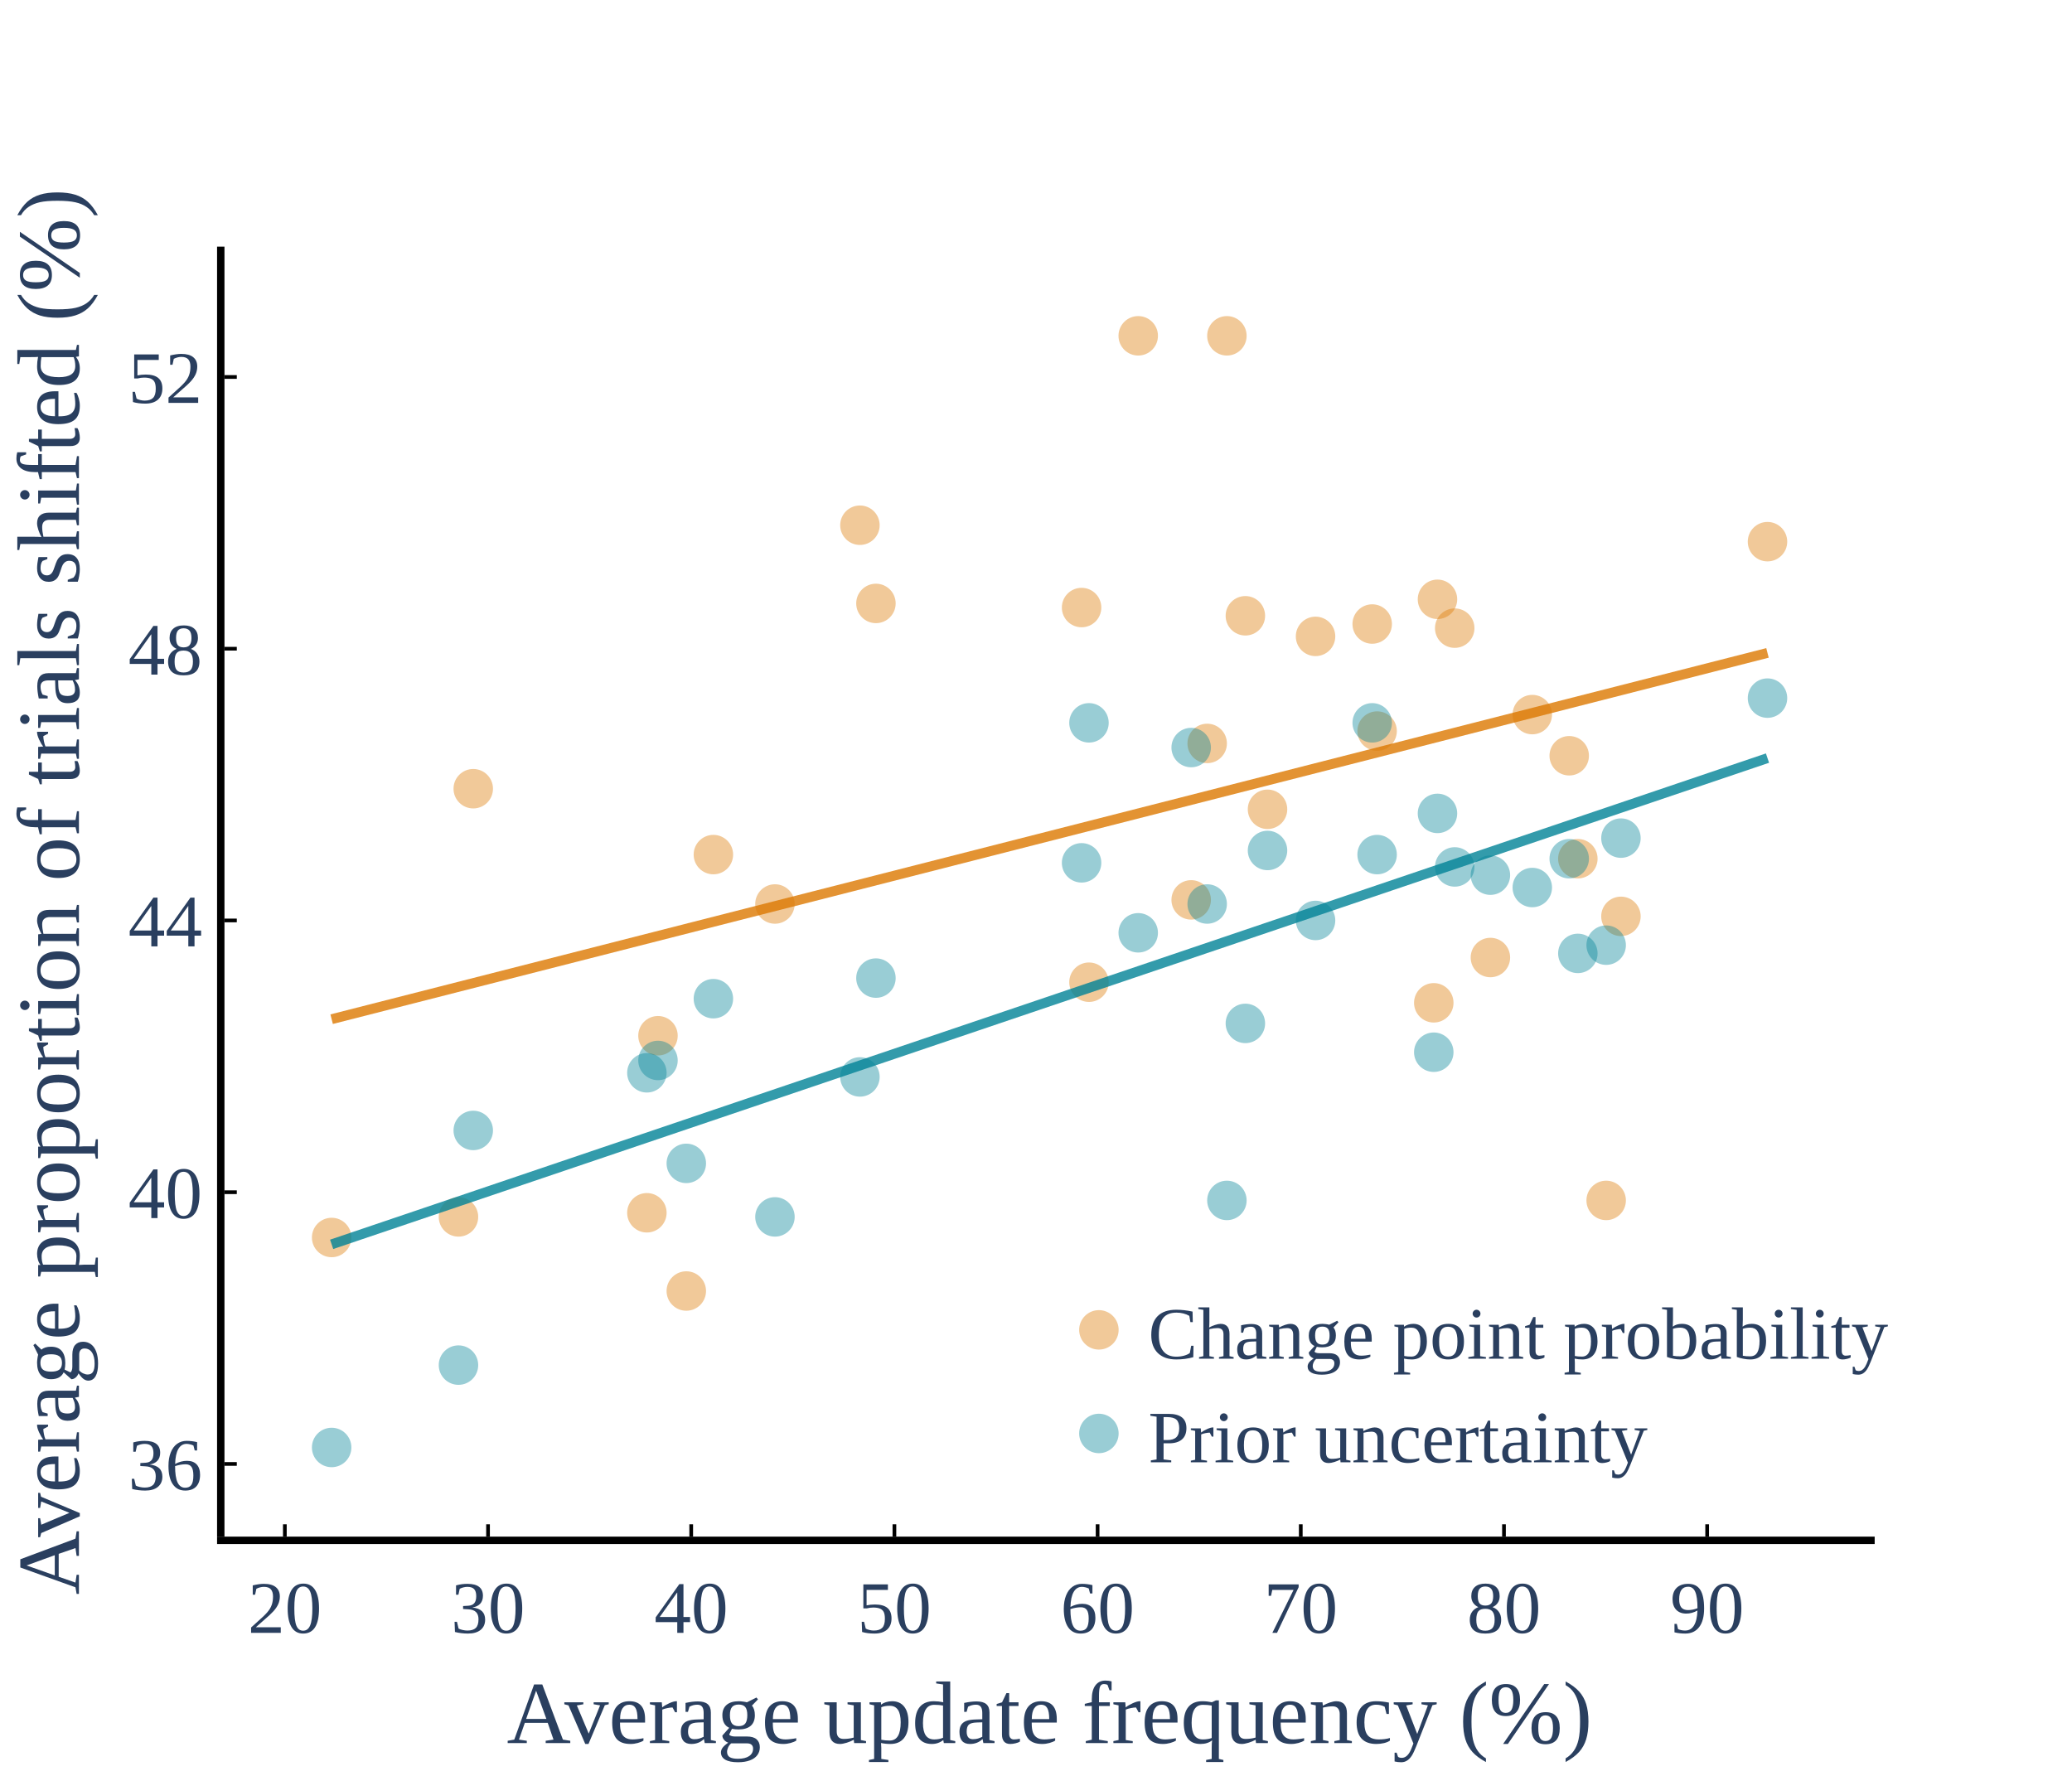
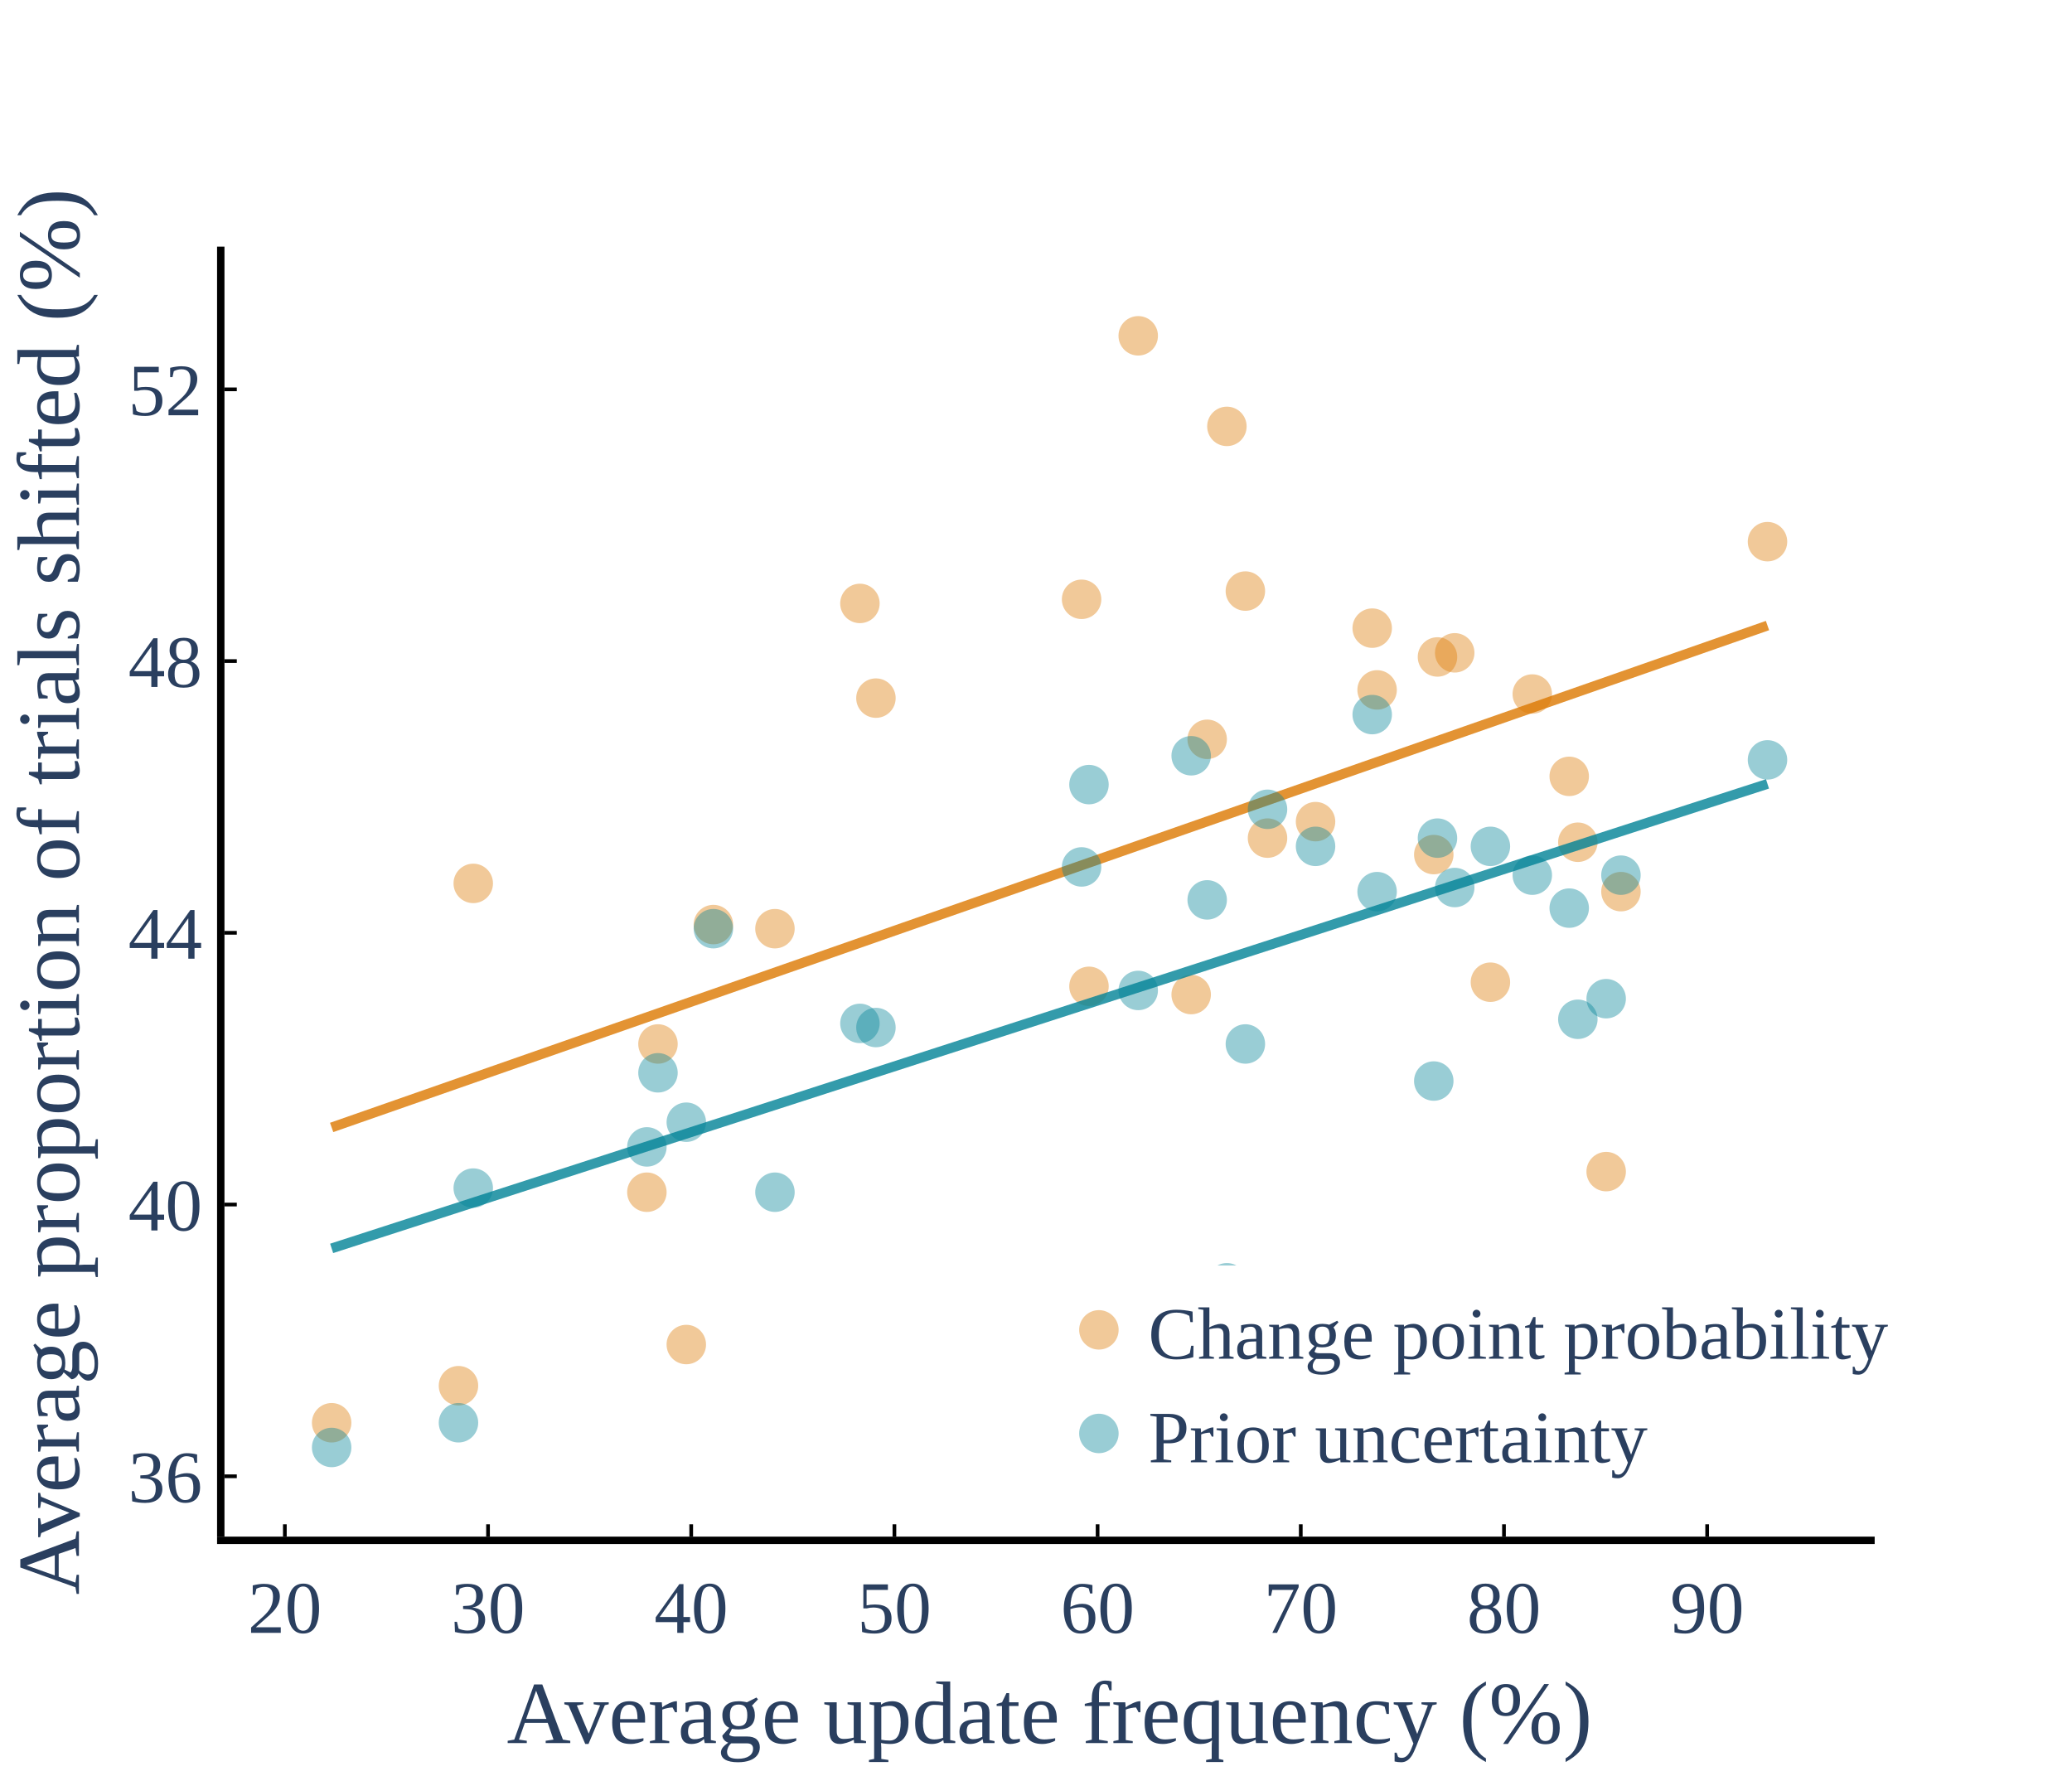
<svg xmlns="http://www.w3.org/2000/svg" class="main-svg" width="2625" height="2250" style="" viewBox="0 0 840 720">
  <rect x="0" y="0" width="840" height="720" style="fill: rgb(255, 255, 255); fill-opacity: 1;" />
-   <defs id="defs-55f912">
+   <defs id="defs-a3bd16">
    <g class="clips">
-       <clipPath id="clip55f912xyplot" class="plotclip">
+       <clipPath id="clipa3bd16xyplot" class="plotclip">
        <rect width="669" height="523" />
      </clipPath>
-       <clipPath class="axesclip" id="clip55f912x">
+       <clipPath class="axesclip" id="clipa3bd16x">
        <rect x="91" y="0" width="669" height="720" />
      </clipPath>
-       <clipPath class="axesclip" id="clip55f912y">
+       <clipPath class="axesclip" id="clipa3bd16y">
        <rect x="0" y="100" width="840" height="523" />
      </clipPath>
-       <clipPath class="axesclip" id="clip55f912xy">
+       <clipPath class="axesclip" id="clipa3bd16xy">
        <rect x="91" y="100" width="669" height="523" />
      </clipPath>
    </g>
    <g class="gradients" />
    <g class="patterns" />
  </defs>
  <g class="bglayer">
    <rect class="bg" x="91" y="100" width="669" height="523" style="fill: rgb(255, 255, 255); fill-opacity: 1; stroke-width: 0;" />
  </g>
  <g class="layer-below">
    <g class="imagelayer" />
    <g class="shapelayer" />
  </g>
  <g class="cartesianlayer">
    <g class="subplot xy">
      <g class="layer-subplot">
        <g class="shapelayer" />
        <g class="imagelayer" />
      </g>
      <g class="minor-gridlayer">
        <g class="x" />
        <g class="y" />
      </g>
      <g class="gridlayer">
        <g class="x">
          <path class="xgrid crisp" transform="translate(115.48,0)" d="M0,100v523" style="stroke: rgb(255, 255, 255); stroke-opacity: 1; stroke-width: 1px;" />
          <path class="xgrid crisp" transform="translate(197.85,0)" d="M0,100v523" style="stroke: rgb(255, 255, 255); stroke-opacity: 1; stroke-width: 1px;" />
          <path class="xgrid crisp" transform="translate(280.22,0)" d="M0,100v523" style="stroke: rgb(255, 255, 255); stroke-opacity: 1; stroke-width: 1px;" />
          <path class="xgrid crisp" transform="translate(362.6,0)" d="M0,100v523" style="stroke: rgb(255, 255, 255); stroke-opacity: 1; stroke-width: 1px;" />
          <path class="xgrid crisp" transform="translate(444.97,0)" d="M0,100v523" style="stroke: rgb(255, 255, 255); stroke-opacity: 1; stroke-width: 1px;" />
          <path class="xgrid crisp" transform="translate(527.34,0)" d="M0,100v523" style="stroke: rgb(255, 255, 255); stroke-opacity: 1; stroke-width: 1px;" />
          <path class="xgrid crisp" transform="translate(609.72,0)" d="M0,100v523" style="stroke: rgb(255, 255, 255); stroke-opacity: 1; stroke-width: 1px;" />
          <path class="xgrid crisp" transform="translate(692.09,0)" d="M0,100v523" style="stroke: rgb(255, 255, 255); stroke-opacity: 1; stroke-width: 1px;" />
        </g>
        <g class="y">
-           <path class="ygrid crisp" transform="translate(0,593.53)" d="M91,0h669" style="stroke: rgb(255, 255, 255); stroke-opacity: 1; stroke-width: 1px;" />
-           <path class="ygrid crisp" transform="translate(0,483.36)" d="M91,0h669" style="stroke: rgb(255, 255, 255); stroke-opacity: 1; stroke-width: 1px;" />
-           <path class="ygrid crisp" transform="translate(0,373.18)" d="M91,0h669" style="stroke: rgb(255, 255, 255); stroke-opacity: 1; stroke-width: 1px;" />
-           <path class="ygrid crisp" transform="translate(0,263.01)" d="M91,0h669" style="stroke: rgb(255, 255, 255); stroke-opacity: 1; stroke-width: 1px;" />
-           <path class="ygrid crisp" transform="translate(0,152.84)" d="M91,0h669" style="stroke: rgb(255, 255, 255); stroke-opacity: 1; stroke-width: 1px;" />
+           <path class="ygrid crisp" transform="translate(0,598.53)" d="M91,0h669" style="stroke: rgb(255, 255, 255); stroke-opacity: 1; stroke-width: 1px;" />
+           <path class="ygrid crisp" transform="translate(0,488.36)" d="M91,0h669" style="stroke: rgb(255, 255, 255); stroke-opacity: 1; stroke-width: 1px;" />
+           <path class="ygrid crisp" transform="translate(0,378.19)" d="M91,0h669" style="stroke: rgb(255, 255, 255); stroke-opacity: 1; stroke-width: 1px;" />
+           <path class="ygrid crisp" transform="translate(0,268.02)" d="M91,0h669" style="stroke: rgb(255, 255, 255); stroke-opacity: 1; stroke-width: 1px;" />
+           <path class="ygrid crisp" transform="translate(0,157.85)" d="M91,0h669" style="stroke: rgb(255, 255, 255); stroke-opacity: 1; stroke-width: 1px;" />
        </g>
      </g>
      <g class="zerolinelayer" />
      <g class="layer-between">
        <g class="shapelayer" />
        <g class="imagelayer" />
      </g>
      <path class="xlines-below" />
      <path class="ylines-below" />
      <g class="overlines-below" />
      <g class="xaxislayer-below" />
      <g class="yaxislayer-below" />
      <g class="overaxes-below" />
      <g class="overplot">
-         <g class="xy" transform="translate(91,100)" clip-path="url(#clip55f912xyplot)">
+         <g class="xy" transform="translate(91,100)" clip-path="url(#clipa3bd16xyplot)">
          <g class="scatterlayer mlayer">
-             <g class="trace scatter tracebb2425" style="stroke-miterlimit: 2; opacity: 1;">
+             <g class="trace scatter trace8e63ff" style="stroke-miterlimit: 2; opacity: 1;">
              <g class="fills" />
              <g class="errorbars" />
              <g class="lines" />
              <g class="points">
-                 <path class="point" transform="translate(422.86,228.11)" d="M8,0A8,8 0 1,1 0,-8A8,8 0 0,1 8,0Z" style="opacity: 1; stroke-width: 0px; fill: rgb(220, 120, 0); fill-opacity: 0.4;" />
-                 <path class="point" transform="translate(566.14,271.52)" d="M8,0A8,8 0 1,1 0,-8A8,8 0 0,1 8,0Z" style="opacity: 1; stroke-width: 0px; fill: rgb(220, 120, 0); fill-opacity: 0.4;" />
-                 <path class="point" transform="translate(513.22,288.21)" d="M8,0A8,8 0 1,1 0,-8A8,8 0 0,1 8,0Z" style="opacity: 1; stroke-width: 0px; fill: rgb(220, 120, 0); fill-opacity: 0.4;" />
-                 <path class="point" transform="translate(491.76,142.98)" d="M8,0A8,8 0 1,1 0,-8A8,8 0 0,1 8,0Z" style="opacity: 1; stroke-width: 0px; fill: rgb(220, 120, 0); fill-opacity: 0.4;" />
-                 <path class="point" transform="translate(350.48,298.22)" d="M8,0A8,8 0 1,1 0,-8A8,8 0 0,1 8,0Z" style="opacity: 1; stroke-width: 0px; fill: rgb(220, 120, 0); fill-opacity: 0.4;" />
+                 <path class="point" transform="translate(422.86,239.8)" d="M8,0A8,8 0 1,1 0,-8A8,8 0 0,1 8,0Z" style="opacity: 1; stroke-width: 0px; fill: rgb(220, 120, 0); fill-opacity: 0.4;" />
+                 <path class="point" transform="translate(566.14,261.5)" d="M8,0A8,8 0 1,1 0,-8A8,8 0 0,1 8,0Z" style="opacity: 1; stroke-width: 0px; fill: rgb(220, 120, 0); fill-opacity: 0.4;" />
+                 <path class="point" transform="translate(513.22,298.22)" d="M8,0A8,8 0 1,1 0,-8A8,8 0 0,1 8,0Z" style="opacity: 1; stroke-width: 0px; fill: rgb(220, 120, 0); fill-opacity: 0.4;" />
+                 <path class="point" transform="translate(491.76,166.35)" d="M8,0A8,8 0 1,1 0,-8A8,8 0 0,1 8,0Z" style="opacity: 1; stroke-width: 0px; fill: rgb(220, 120, 0); fill-opacity: 0.4;" />
+                 <path class="point" transform="translate(350.48,299.89)" d="M8,0A8,8 0 1,1 0,-8A8,8 0 0,1 8,0Z" style="opacity: 1; stroke-width: 0px; fill: rgb(220, 120, 0); fill-opacity: 0.4;" />
                <path class="point" transform="translate(370.44,36.15)" d="M8,0A8,8 0 1,1 0,-8A8,8 0 0,1 8,0Z" style="opacity: 1; stroke-width: 0px; fill: rgb(220, 120, 0); fill-opacity: 0.4;" />
-                 <path class="point" transform="translate(257.62,112.94)" d="M8,0A8,8 0 1,1 0,-8A8,8 0 0,1 8,0Z" style="opacity: 1; stroke-width: 0px; fill: rgb(220, 120, 0); fill-opacity: 0.4;" />
-                 <path class="point" transform="translate(187.23,423.42)" d="M8,0A8,8 0 1,1 0,-8A8,8 0 0,1 8,0Z" style="opacity: 1; stroke-width: 0px; fill: rgb(220, 120, 0); fill-opacity: 0.4;" />
-                 <path class="point" transform="translate(560.15,386.69)" d="M8,0A8,8 0 1,1 0,-8A8,8 0 0,1 8,0Z" style="opacity: 1; stroke-width: 0px; fill: rgb(220, 120, 0); fill-opacity: 0.4;" />
-                 <path class="point" transform="translate(406.39,36.15)" d="M8,0A8,8 0 1,1 0,-8A8,8 0 0,1 8,0Z" style="opacity: 1; stroke-width: 0px; fill: rgb(220, 120, 0); fill-opacity: 0.4;" />
-                 <path class="point" transform="translate(223.17,266.51)" d="M8,0A8,8 0 1,1 0,-8A8,8 0 0,1 8,0Z" style="opacity: 1; stroke-width: 0px; fill: rgb(220, 120, 0); fill-opacity: 0.4;" />
-                 <path class="point" transform="translate(465.3,153)" d="M8,0A8,8 0 1,1 0,-8A8,8 0 0,1 8,0Z" style="opacity: 1; stroke-width: 0px; fill: rgb(220, 120, 0); fill-opacity: 0.4;" />
-                 <path class="point" transform="translate(94.87,393.37)" d="M8,0A8,8 0 1,1 0,-8A8,8 0 0,1 8,0Z" style="opacity: 1; stroke-width: 0px; fill: rgb(220, 120, 0); fill-opacity: 0.4;" />
+                 <path class="point" transform="translate(257.62,144.65)" d="M8,0A8,8 0 1,1 0,-8A8,8 0 0,1 8,0Z" style="opacity: 1; stroke-width: 0px; fill: rgb(220, 120, 0); fill-opacity: 0.4;" />
+                 <path class="point" transform="translate(187.23,445.12)" d="M8,0A8,8 0 1,1 0,-8A8,8 0 0,1 8,0Z" style="opacity: 1; stroke-width: 0px; fill: rgb(220, 120, 0); fill-opacity: 0.4;" />
+                 <path class="point" transform="translate(560.15,375.01)" d="M8,0A8,8 0 1,1 0,-8A8,8 0 0,1 8,0Z" style="opacity: 1; stroke-width: 0px; fill: rgb(220, 120, 0); fill-opacity: 0.4;" />
+                 <path class="point" transform="translate(406.39,72.87)" d="M8,0A8,8 0 1,1 0,-8A8,8 0 0,1 8,0Z" style="opacity: 1; stroke-width: 0px; fill: rgb(220, 120, 0); fill-opacity: 0.4;" />
+                 <path class="point" transform="translate(223.17,276.52)" d="M8,0A8,8 0 1,1 0,-8A8,8 0 0,1 8,0Z" style="opacity: 1; stroke-width: 0px; fill: rgb(220, 120, 0); fill-opacity: 0.4;" />
+                 <path class="point" transform="translate(465.3,154.67)" d="M8,0A8,8 0 1,1 0,-8A8,8 0 0,1 8,0Z" style="opacity: 1; stroke-width: 0px; fill: rgb(220, 120, 0); fill-opacity: 0.4;" />
+                 <path class="point" transform="translate(94.87,461.81)" d="M8,0A8,8 0 1,1 0,-8A8,8 0 0,1 8,0Z" style="opacity: 1; stroke-width: 0px; fill: rgb(220, 120, 0); fill-opacity: 0.4;" />
                <path class="point" transform="translate(625.55,119.61)" d="M8,0A8,8 0 1,1 0,-8A8,8 0 0,1 8,0Z" style="opacity: 1; stroke-width: 0px; fill: rgb(220, 120, 0); fill-opacity: 0.4;" />
-                 <path class="point" transform="translate(413.88,149.66)" d="M8,0A8,8 0 1,1 0,-8A8,8 0 0,1 8,0Z" style="opacity: 1; stroke-width: 0px; fill: rgb(220, 120, 0); fill-opacity: 0.4;" />
-                 <path class="point" transform="translate(100.86,219.77)" d="M8,0A8,8 0 1,1 0,-8A8,8 0 0,1 8,0Z" style="opacity: 1; stroke-width: 0px; fill: rgb(220, 120, 0); fill-opacity: 0.4;" />
-                 <path class="point" transform="translate(175.75,319.92)" d="M8,0A8,8 0 1,1 0,-8A8,8 0 0,1 8,0Z" style="opacity: 1; stroke-width: 0px; fill: rgb(220, 120, 0); fill-opacity: 0.4;" />
-                 <path class="point" transform="translate(548.67,248.15)" d="M8,0A8,8 0 1,1 0,-8A8,8 0 0,1 8,0Z" style="opacity: 1; stroke-width: 0px; fill: rgb(220, 120, 0); fill-opacity: 0.4;" />
-                 <path class="point" transform="translate(530.2,189.72)" d="M8,0A8,8 0 1,1 0,-8A8,8 0 0,1 8,0Z" style="opacity: 1; stroke-width: 0px; fill: rgb(220, 120, 0); fill-opacity: 0.4;" />
-                 <path class="point" transform="translate(442.33,158.01)" d="M8,0A8,8 0 1,1 0,-8A8,8 0 0,1 8,0Z" style="opacity: 1; stroke-width: 0px; fill: rgb(220, 120, 0); fill-opacity: 0.4;" />
-                 <path class="point" transform="translate(171.25,391.7)" d="M8,0A8,8 0 1,1 0,-8A8,8 0 0,1 8,0Z" style="opacity: 1; stroke-width: 0px; fill: rgb(220, 120, 0); fill-opacity: 0.4;" />
-                 <path class="point" transform="translate(198.21,246.48)" d="M8,0A8,8 0 1,1 0,-8A8,8 0 0,1 8,0Z" style="opacity: 1; stroke-width: 0px; fill: rgb(220, 120, 0); fill-opacity: 0.4;" />
-                 <path class="point" transform="translate(545.17,206.41)" d="M8,0A8,8 0 1,1 0,-8A8,8 0 0,1 8,0Z" style="opacity: 1; stroke-width: 0px; fill: rgb(220, 120, 0); fill-opacity: 0.4;" />
-                 <path class="point" transform="translate(398.4,201.41)" d="M8,0A8,8 0 1,1 0,-8A8,8 0 0,1 8,0Z" style="opacity: 1; stroke-width: 0px; fill: rgb(220, 120, 0); fill-opacity: 0.4;" />
-                 <path class="point" transform="translate(391.91,264.84)" d="M8,0A8,8 0 1,1 0,-8A8,8 0 0,1 8,0Z" style="opacity: 1; stroke-width: 0px; fill: rgb(220, 120, 0); fill-opacity: 0.4;" />
-                 <path class="point" transform="translate(264.11,144.65)" d="M8,0A8,8 0 1,1 0,-8A8,8 0 0,1 8,0Z" style="opacity: 1; stroke-width: 0px; fill: rgb(220, 120, 0); fill-opacity: 0.4;" />
-                 <path class="point" transform="translate(490.26,306.57)" d="M8,0A8,8 0 1,1 0,-8A8,8 0 0,1 8,0Z" style="opacity: 1; stroke-width: 0px; fill: rgb(220, 120, 0); fill-opacity: 0.4;" />
-                 <path class="point" transform="translate(467.29,196.4)" d="M8,0A8,8 0 1,1 0,-8A8,8 0 0,1 8,0Z" style="opacity: 1; stroke-width: 0px; fill: rgb(220, 120, 0); fill-opacity: 0.4;" />
-                 <path class="point" transform="translate(498.75,154.67)" d="M8,0A8,8 0 1,1 0,-8A8,8 0 0,1 8,0Z" style="opacity: 1; stroke-width: 0px; fill: rgb(220, 120, 0); fill-opacity: 0.4;" />
-                 <path class="point" transform="translate(347.48,146.32)" d="M8,0A8,8 0 1,1 0,-8A8,8 0 0,1 8,0Z" style="opacity: 1; stroke-width: 0px; fill: rgb(220, 120, 0); fill-opacity: 0.4;" />
-                 <path class="point" transform="translate(43.45,401.72)" d="M8,0A8,8 0 1,1 0,-8A8,8 0 0,1 8,0Z" style="opacity: 1; stroke-width: 0px; fill: rgb(220, 120, 0); fill-opacity: 0.4;" />
-               </g>
-               <g class="text" />
-             </g>
-             <g class="trace scatter trace08817a" style="stroke-miterlimit: 2; opacity: 1;">
+                 <path class="point" transform="translate(413.88,139.64)" d="M8,0A8,8 0 1,1 0,-8A8,8 0 0,1 8,0Z" style="opacity: 1; stroke-width: 0px; fill: rgb(220, 120, 0); fill-opacity: 0.4;" />
+                 <path class="point" transform="translate(100.86,258.16)" d="M8,0A8,8 0 1,1 0,-8A8,8 0 0,1 8,0Z" style="opacity: 1; stroke-width: 0px; fill: rgb(220, 120, 0); fill-opacity: 0.4;" />
+                 <path class="point" transform="translate(175.75,323.26)" d="M8,0A8,8 0 1,1 0,-8A8,8 0 0,1 8,0Z" style="opacity: 1; stroke-width: 0px; fill: rgb(220, 120, 0); fill-opacity: 0.4;" />
+                 <path class="point" transform="translate(548.67,241.47)" d="M8,0A8,8 0 1,1 0,-8A8,8 0 0,1 8,0Z" style="opacity: 1; stroke-width: 0px; fill: rgb(220, 120, 0); fill-opacity: 0.4;" />
+                 <path class="point" transform="translate(530.2,181.38)" d="M8,0A8,8 0 1,1 0,-8A8,8 0 0,1 8,0Z" style="opacity: 1; stroke-width: 0px; fill: rgb(220, 120, 0); fill-opacity: 0.4;" />
+                 <path class="point" transform="translate(442.33,233.12)" d="M8,0A8,8 0 1,1 0,-8A8,8 0 0,1 8,0Z" style="opacity: 1; stroke-width: 0px; fill: rgb(220, 120, 0); fill-opacity: 0.4;" />
+                 <path class="point" transform="translate(171.25,383.36)" d="M8,0A8,8 0 1,1 0,-8A8,8 0 0,1 8,0Z" style="opacity: 1; stroke-width: 0px; fill: rgb(220, 120, 0); fill-opacity: 0.4;" />
+                 <path class="point" transform="translate(198.21,274.85)" d="M8,0A8,8 0 1,1 0,-8A8,8 0 0,1 8,0Z" style="opacity: 1; stroke-width: 0px; fill: rgb(220, 120, 0); fill-opacity: 0.4;" />
+                 <path class="point" transform="translate(545.17,214.76)" d="M8,0A8,8 0 1,1 0,-8A8,8 0 0,1 8,0Z" style="opacity: 1; stroke-width: 0px; fill: rgb(220, 120, 0); fill-opacity: 0.4;" />
+                 <path class="point" transform="translate(398.4,199.74)" d="M8,0A8,8 0 1,1 0,-8A8,8 0 0,1 8,0Z" style="opacity: 1; stroke-width: 0px; fill: rgb(220, 120, 0); fill-opacity: 0.4;" />
+                 <path class="point" transform="translate(391.91,303.23)" d="M8,0A8,8 0 1,1 0,-8A8,8 0 0,1 8,0Z" style="opacity: 1; stroke-width: 0px; fill: rgb(220, 120, 0); fill-opacity: 0.4;" />
+                 <path class="point" transform="translate(264.11,183.04)" d="M8,0A8,8 0 1,1 0,-8A8,8 0 0,1 8,0Z" style="opacity: 1; stroke-width: 0px; fill: rgb(220, 120, 0); fill-opacity: 0.4;" />
+                 <path class="point" transform="translate(490.26,246.48)" d="M8,0A8,8 0 1,1 0,-8A8,8 0 0,1 8,0Z" style="opacity: 1; stroke-width: 0px; fill: rgb(220, 120, 0); fill-opacity: 0.4;" />
+                 <path class="point" transform="translate(467.29,179.71)" d="M8,0A8,8 0 1,1 0,-8A8,8 0 0,1 8,0Z" style="opacity: 1; stroke-width: 0px; fill: rgb(220, 120, 0); fill-opacity: 0.4;" />
+                 <path class="point" transform="translate(498.75,164.68)" d="M8,0A8,8 0 1,1 0,-8A8,8 0 0,1 8,0Z" style="opacity: 1; stroke-width: 0px; fill: rgb(220, 120, 0); fill-opacity: 0.4;" />
+                 <path class="point" transform="translate(347.48,142.98)" d="M8,0A8,8 0 1,1 0,-8A8,8 0 0,1 8,0Z" style="opacity: 1; stroke-width: 0px; fill: rgb(220, 120, 0); fill-opacity: 0.4;" />
+                 <path class="point" transform="translate(43.45,476.83)" d="M8,0A8,8 0 1,1 0,-8A8,8 0 0,1 8,0Z" style="opacity: 1; stroke-width: 0px; fill: rgb(220, 120, 0); fill-opacity: 0.4;" />
+               </g>
+               <g class="text" />
+             </g>
+             <g class="trace scatter tracefc7cf0" style="stroke-miterlimit: 2; opacity: 1;">
              <g class="fills" />
              <g class="errorbars" />
              <g class="lines">
-                 <path class="js-line" d="M43.45,313.21L625.55,164.71" style="vector-effect: none; fill: none; stroke: rgb(220, 120, 0); stroke-opacity: 0.8; stroke-width: 4px; opacity: 1;" />
+                 <path class="js-line" d="M43.45,357.1L625.55,153.62" style="vector-effect: none; fill: none; stroke: rgb(220, 120, 0); stroke-opacity: 0.8; stroke-width: 4px; opacity: 1;" />
              </g>
              <g class="points" />
              <g class="text" />
            </g>
-             <g class="trace scatter tracec62fa5" style="stroke-miterlimit: 2; opacity: 1;">
+             <g class="trace scatter traced22f26" style="stroke-miterlimit: 2; opacity: 1;">
              <g class="fills" />
              <g class="errorbars" />
              <g class="lines" />
              <g class="points">
-                 <path class="point" transform="translate(422.86,244.81)" d="M8,0A8,8 0 1,1 0,-8A8,8 0 0,1 8,0Z" style="opacity: 1; stroke-width: 0px; fill: rgb(0, 130, 150); fill-opacity: 0.4;" />
-                 <path class="point" transform="translate(566.14,239.8)" d="M8,0A8,8 0 1,1 0,-8A8,8 0 0,1 8,0Z" style="opacity: 1; stroke-width: 0px; fill: rgb(0, 130, 150); fill-opacity: 0.4;" />
-                 <path class="point" transform="translate(513.22,254.82)" d="M8,0A8,8 0 1,1 0,-8A8,8 0 0,1 8,0Z" style="opacity: 1; stroke-width: 0px; fill: rgb(0, 130, 150); fill-opacity: 0.4;" />
-                 <path class="point" transform="translate(491.76,229.78)" d="M8,0A8,8 0 1,1 0,-8A8,8 0 0,1 8,0Z" style="opacity: 1; stroke-width: 0px; fill: rgb(0, 130, 150); fill-opacity: 0.4;" />
-                 <path class="point" transform="translate(350.48,193.06)" d="M8,0A8,8 0 1,1 0,-8A8,8 0 0,1 8,0Z" style="opacity: 1; stroke-width: 0px; fill: rgb(0, 130, 150); fill-opacity: 0.4;" />
-                 <path class="point" transform="translate(370.44,278.19)" d="M8,0A8,8 0 1,1 0,-8A8,8 0 0,1 8,0Z" style="opacity: 1; stroke-width: 0px; fill: rgb(0, 130, 150); fill-opacity: 0.4;" />
-                 <path class="point" transform="translate(257.62,336.62)" d="M8,0A8,8 0 1,1 0,-8A8,8 0 0,1 8,0Z" style="opacity: 1; stroke-width: 0px; fill: rgb(0, 130, 150); fill-opacity: 0.4;" />
-                 <path class="point" transform="translate(187.23,371.67)" d="M8,0A8,8 0 1,1 0,-8A8,8 0 0,1 8,0Z" style="opacity: 1; stroke-width: 0px; fill: rgb(0, 130, 150); fill-opacity: 0.4;" />
-                 <path class="point" transform="translate(560.15,283.2)" d="M8,0A8,8 0 1,1 0,-8A8,8 0 0,1 8,0Z" style="opacity: 1; stroke-width: 0px; fill: rgb(0, 130, 150); fill-opacity: 0.4;" />
-                 <path class="point" transform="translate(406.39,386.69)" d="M8,0A8,8 0 1,1 0,-8A8,8 0 0,1 8,0Z" style="opacity: 1; stroke-width: 0px; fill: rgb(0, 130, 150); fill-opacity: 0.4;" />
-                 <path class="point" transform="translate(223.17,393.37)" d="M8,0A8,8 0 1,1 0,-8A8,8 0 0,1 8,0Z" style="opacity: 1; stroke-width: 0px; fill: rgb(0, 130, 150); fill-opacity: 0.4;" />
-                 <path class="point" transform="translate(465.3,193.06)" d="M8,0A8,8 0 1,1 0,-8A8,8 0 0,1 8,0Z" style="opacity: 1; stroke-width: 0px; fill: rgb(0, 130, 150); fill-opacity: 0.4;" />
-                 <path class="point" transform="translate(94.87,453.46)" d="M8,0A8,8 0 1,1 0,-8A8,8 0 0,1 8,0Z" style="opacity: 1; stroke-width: 0px; fill: rgb(0, 130, 150); fill-opacity: 0.4;" />
-                 <path class="point" transform="translate(625.55,183.04)" d="M8,0A8,8 0 1,1 0,-8A8,8 0 0,1 8,0Z" style="opacity: 1; stroke-width: 0px; fill: rgb(0, 130, 150); fill-opacity: 0.4;" />
-                 <path class="point" transform="translate(413.88,314.92)" d="M8,0A8,8 0 1,1 0,-8A8,8 0 0,1 8,0Z" style="opacity: 1; stroke-width: 0px; fill: rgb(0, 130, 150); fill-opacity: 0.4;" />
-                 <path class="point" transform="translate(100.86,358.32)" d="M8,0A8,8 0 1,1 0,-8A8,8 0 0,1 8,0Z" style="opacity: 1; stroke-width: 0px; fill: rgb(0, 130, 150); fill-opacity: 0.4;" />
-                 <path class="point" transform="translate(175.75,329.94)" d="M8,0A8,8 0 1,1 0,-8A8,8 0 0,1 8,0Z" style="opacity: 1; stroke-width: 0px; fill: rgb(0, 130, 150); fill-opacity: 0.4;" />
-                 <path class="point" transform="translate(548.67,286.54)" d="M8,0A8,8 0 1,1 0,-8A8,8 0 0,1 8,0Z" style="opacity: 1; stroke-width: 0px; fill: rgb(0, 130, 150); fill-opacity: 0.4;" />
-                 <path class="point" transform="translate(530.2,259.83)" d="M8,0A8,8 0 1,1 0,-8A8,8 0 0,1 8,0Z" style="opacity: 1; stroke-width: 0px; fill: rgb(0, 130, 150); fill-opacity: 0.4;" />
-                 <path class="point" transform="translate(442.33,273.18)" d="M8,0A8,8 0 1,1 0,-8A8,8 0 0,1 8,0Z" style="opacity: 1; stroke-width: 0px; fill: rgb(0, 130, 150); fill-opacity: 0.4;" />
-                 <path class="point" transform="translate(171.25,334.95)" d="M8,0A8,8 0 1,1 0,-8A8,8 0 0,1 8,0Z" style="opacity: 1; stroke-width: 0px; fill: rgb(0, 130, 150); fill-opacity: 0.4;" />
-                 <path class="point" transform="translate(198.21,304.9)" d="M8,0A8,8 0 1,1 0,-8A8,8 0 0,1 8,0Z" style="opacity: 1; stroke-width: 0px; fill: rgb(0, 130, 150); fill-opacity: 0.4;" />
-                 <path class="point" transform="translate(545.17,248.15)" d="M8,0A8,8 0 1,1 0,-8A8,8 0 0,1 8,0Z" style="opacity: 1; stroke-width: 0px; fill: rgb(0, 130, 150); fill-opacity: 0.4;" />
-                 <path class="point" transform="translate(398.4,266.51)" d="M8,0A8,8 0 1,1 0,-8A8,8 0 0,1 8,0Z" style="opacity: 1; stroke-width: 0px; fill: rgb(0, 130, 150); fill-opacity: 0.4;" />
-                 <path class="point" transform="translate(391.91,203.08)" d="M8,0A8,8 0 1,1 0,-8A8,8 0 0,1 8,0Z" style="opacity: 1; stroke-width: 0px; fill: rgb(0, 130, 150); fill-opacity: 0.4;" />
-                 <path class="point" transform="translate(264.11,296.55)" d="M8,0A8,8 0 1,1 0,-8A8,8 0 0,1 8,0Z" style="opacity: 1; stroke-width: 0px; fill: rgb(0, 130, 150); fill-opacity: 0.4;" />
-                 <path class="point" transform="translate(490.26,326.6)" d="M8,0A8,8 0 1,1 0,-8A8,8 0 0,1 8,0Z" style="opacity: 1; stroke-width: 0px; fill: rgb(0, 130, 150); fill-opacity: 0.4;" />
-                 <path class="point" transform="translate(467.29,246.48)" d="M8,0A8,8 0 1,1 0,-8A8,8 0 0,1 8,0Z" style="opacity: 1; stroke-width: 0px; fill: rgb(0, 130, 150); fill-opacity: 0.4;" />
-                 <path class="point" transform="translate(498.75,251.48)" d="M8,0A8,8 0 1,1 0,-8A8,8 0 0,1 8,0Z" style="opacity: 1; stroke-width: 0px; fill: rgb(0, 130, 150); fill-opacity: 0.4;" />
-                 <path class="point" transform="translate(347.48,249.82)" d="M8,0A8,8 0 1,1 0,-8A8,8 0 0,1 8,0Z" style="opacity: 1; stroke-width: 0px; fill: rgb(0, 130, 150); fill-opacity: 0.4;" />
+                 <path class="point" transform="translate(422.86,228.11)" d="M8,0A8,8 0 1,1 0,-8A8,8 0 0,1 8,0Z" style="opacity: 1; stroke-width: 0px; fill: rgb(0, 130, 150); fill-opacity: 0.4;" />
+                 <path class="point" transform="translate(566.14,254.82)" d="M8,0A8,8 0 1,1 0,-8A8,8 0 0,1 8,0Z" style="opacity: 1; stroke-width: 0px; fill: rgb(0, 130, 150); fill-opacity: 0.4;" />
+                 <path class="point" transform="translate(513.22,243.14)" d="M8,0A8,8 0 1,1 0,-8A8,8 0 0,1 8,0Z" style="opacity: 1; stroke-width: 0px; fill: rgb(0, 130, 150); fill-opacity: 0.4;" />
+                 <path class="point" transform="translate(491.76,239.8)" d="M8,0A8,8 0 1,1 0,-8A8,8 0 0,1 8,0Z" style="opacity: 1; stroke-width: 0px; fill: rgb(0, 130, 150); fill-opacity: 0.4;" />
+                 <path class="point" transform="translate(350.48,218.1)" d="M8,0A8,8 0 1,1 0,-8A8,8 0 0,1 8,0Z" style="opacity: 1; stroke-width: 0px; fill: rgb(0, 130, 150); fill-opacity: 0.4;" />
+                 <path class="point" transform="translate(370.44,301.56)" d="M8,0A8,8 0 1,1 0,-8A8,8 0 0,1 8,0Z" style="opacity: 1; stroke-width: 0px; fill: rgb(0, 130, 150); fill-opacity: 0.4;" />
+                 <path class="point" transform="translate(257.62,314.92)" d="M8,0A8,8 0 1,1 0,-8A8,8 0 0,1 8,0Z" style="opacity: 1; stroke-width: 0px; fill: rgb(0, 130, 150); fill-opacity: 0.4;" />
+                 <path class="point" transform="translate(187.23,354.98)" d="M8,0A8,8 0 1,1 0,-8A8,8 0 0,1 8,0Z" style="opacity: 1; stroke-width: 0px; fill: rgb(0, 130, 150); fill-opacity: 0.4;" />
+                 <path class="point" transform="translate(560.15,304.9)" d="M8,0A8,8 0 1,1 0,-8A8,8 0 0,1 8,0Z" style="opacity: 1; stroke-width: 0px; fill: rgb(0, 130, 150); fill-opacity: 0.4;" />
+                 <path class="point" transform="translate(406.39,420.08)" d="M8,0A8,8 0 1,1 0,-8A8,8 0 0,1 8,0Z" style="opacity: 1; stroke-width: 0px; fill: rgb(0, 130, 150); fill-opacity: 0.4;" />
+                 <path class="point" transform="translate(223.17,383.36)" d="M8,0A8,8 0 1,1 0,-8A8,8 0 0,1 8,0Z" style="opacity: 1; stroke-width: 0px; fill: rgb(0, 130, 150); fill-opacity: 0.4;" />
+                 <path class="point" transform="translate(465.3,189.72)" d="M8,0A8,8 0 1,1 0,-8A8,8 0 0,1 8,0Z" style="opacity: 1; stroke-width: 0px; fill: rgb(0, 130, 150); fill-opacity: 0.4;" />
+                 <path class="point" transform="translate(94.87,476.83)" d="M8,0A8,8 0 1,1 0,-8A8,8 0 0,1 8,0Z" style="opacity: 1; stroke-width: 0px; fill: rgb(0, 130, 150); fill-opacity: 0.4;" />
+                 <path class="point" transform="translate(625.55,208.08)" d="M8,0A8,8 0 1,1 0,-8A8,8 0 0,1 8,0Z" style="opacity: 1; stroke-width: 0px; fill: rgb(0, 130, 150); fill-opacity: 0.4;" />
+                 <path class="point" transform="translate(413.88,323.26)" d="M8,0A8,8 0 1,1 0,-8A8,8 0 0,1 8,0Z" style="opacity: 1; stroke-width: 0px; fill: rgb(0, 130, 150); fill-opacity: 0.4;" />
+                 <path class="point" transform="translate(100.86,381.69)" d="M8,0A8,8 0 1,1 0,-8A8,8 0 0,1 8,0Z" style="opacity: 1; stroke-width: 0px; fill: rgb(0, 130, 150); fill-opacity: 0.4;" />
+                 <path class="point" transform="translate(175.75,334.95)" d="M8,0A8,8 0 1,1 0,-8A8,8 0 0,1 8,0Z" style="opacity: 1; stroke-width: 0px; fill: rgb(0, 130, 150); fill-opacity: 0.4;" />
+                 <path class="point" transform="translate(548.67,313.25)" d="M8,0A8,8 0 1,1 0,-8A8,8 0 0,1 8,0Z" style="opacity: 1; stroke-width: 0px; fill: rgb(0, 130, 150); fill-opacity: 0.4;" />
+                 <path class="point" transform="translate(530.2,254.82)" d="M8,0A8,8 0 1,1 0,-8A8,8 0 0,1 8,0Z" style="opacity: 1; stroke-width: 0px; fill: rgb(0, 130, 150); fill-opacity: 0.4;" />
+                 <path class="point" transform="translate(442.33,243.14)" d="M8,0A8,8 0 1,1 0,-8A8,8 0 0,1 8,0Z" style="opacity: 1; stroke-width: 0px; fill: rgb(0, 130, 150); fill-opacity: 0.4;" />
+                 <path class="point" transform="translate(171.25,364.99)" d="M8,0A8,8 0 1,1 0,-8A8,8 0 0,1 8,0Z" style="opacity: 1; stroke-width: 0px; fill: rgb(0, 130, 150); fill-opacity: 0.4;" />
+                 <path class="point" transform="translate(198.21,276.52)" d="M8,0A8,8 0 1,1 0,-8A8,8 0 0,1 8,0Z" style="opacity: 1; stroke-width: 0px; fill: rgb(0, 130, 150); fill-opacity: 0.4;" />
+                 <path class="point" transform="translate(545.17,268.18)" d="M8,0A8,8 0 1,1 0,-8A8,8 0 0,1 8,0Z" style="opacity: 1; stroke-width: 0px; fill: rgb(0, 130, 150); fill-opacity: 0.4;" />
+                 <path class="point" transform="translate(398.4,264.84)" d="M8,0A8,8 0 1,1 0,-8A8,8 0 0,1 8,0Z" style="opacity: 1; stroke-width: 0px; fill: rgb(0, 130, 150); fill-opacity: 0.4;" />
+                 <path class="point" transform="translate(391.91,206.41)" d="M8,0A8,8 0 1,1 0,-8A8,8 0 0,1 8,0Z" style="opacity: 1; stroke-width: 0px; fill: rgb(0, 130, 150); fill-opacity: 0.4;" />
+                 <path class="point" transform="translate(264.11,316.59)" d="M8,0A8,8 0 1,1 0,-8A8,8 0 0,1 8,0Z" style="opacity: 1; stroke-width: 0px; fill: rgb(0, 130, 150); fill-opacity: 0.4;" />
+                 <path class="point" transform="translate(490.26,338.29)" d="M8,0A8,8 0 1,1 0,-8A8,8 0 0,1 8,0Z" style="opacity: 1; stroke-width: 0px; fill: rgb(0, 130, 150); fill-opacity: 0.4;" />
+                 <path class="point" transform="translate(467.29,261.5)" d="M8,0A8,8 0 1,1 0,-8A8,8 0 0,1 8,0Z" style="opacity: 1; stroke-width: 0px; fill: rgb(0, 130, 150); fill-opacity: 0.4;" />
+                 <path class="point" transform="translate(498.75,259.83)" d="M8,0A8,8 0 1,1 0,-8A8,8 0 0,1 8,0Z" style="opacity: 1; stroke-width: 0px; fill: rgb(0, 130, 150); fill-opacity: 0.4;" />
+                 <path class="point" transform="translate(347.48,251.48)" d="M8,0A8,8 0 1,1 0,-8A8,8 0 0,1 8,0Z" style="opacity: 1; stroke-width: 0px; fill: rgb(0, 130, 150); fill-opacity: 0.4;" />
                <path class="point" transform="translate(43.45,486.85)" d="M8,0A8,8 0 1,1 0,-8A8,8 0 0,1 8,0Z" style="opacity: 1; stroke-width: 0px; fill: rgb(0, 130, 150); fill-opacity: 0.4;" />
              </g>
              <g class="text" />
            </g>
-             <g class="trace scatter trace6682f4" style="stroke-miterlimit: 2; opacity: 1;">
+             <g class="trace scatter tracec9ecfb" style="stroke-miterlimit: 2; opacity: 1;">
              <g class="fills" />
              <g class="errorbars" />
              <g class="lines">
-                 <path class="js-line" d="M43.45,404.5L625.55,207.36" style="vector-effect: none; fill: none; stroke: rgb(0, 130, 150); stroke-opacity: 0.8; stroke-width: 4px; opacity: 1;" />
+                 <path class="js-line" d="M43.45,406.14L625.55,217.81" style="vector-effect: none; fill: none; stroke: rgb(0, 130, 150); stroke-opacity: 0.8; stroke-width: 4px; opacity: 1;" />
              </g>
              <g class="points" />
              <g class="text" />
            </g>
          </g>
        </g>
      </g>
      <path class="xlines-above crisp" d="M88,624.5H760" style="fill: none; stroke-width: 3px; stroke: rgb(0, 0, 0); stroke-opacity: 1;" />
      <path class="ylines-above crisp" d="M89.5,100V623" style="fill: none; stroke-width: 3px; stroke: rgb(0, 0, 0); stroke-opacity: 1;" />
      <g class="overlines-above" />
      <g class="xaxislayer-above">
        <path class="xtick ticks crisp" d="M0,623v-5" transform="translate(115.48,0)" style="stroke: rgb(0, 0, 0); stroke-opacity: 1; stroke-width: 1.5px;" />
        <path class="xtick ticks crisp" d="M0,623v-5" transform="translate(197.85,0)" style="stroke: rgb(0, 0, 0); stroke-opacity: 1; stroke-width: 1.5px;" />
        <path class="xtick ticks crisp" d="M0,623v-5" transform="translate(280.22,0)" style="stroke: rgb(0, 0, 0); stroke-opacity: 1; stroke-width: 1.5px;" />
        <path class="xtick ticks crisp" d="M0,623v-5" transform="translate(362.6,0)" style="stroke: rgb(0, 0, 0); stroke-opacity: 1; stroke-width: 1.5px;" />
        <path class="xtick ticks crisp" d="M0,623v-5" transform="translate(444.97,0)" style="stroke: rgb(0, 0, 0); stroke-opacity: 1; stroke-width: 1.5px;" />
        <path class="xtick ticks crisp" d="M0,623v-5" transform="translate(527.34,0)" style="stroke: rgb(0, 0, 0); stroke-opacity: 1; stroke-width: 1.5px;" />
        <path class="xtick ticks crisp" d="M0,623v-5" transform="translate(609.72,0)" style="stroke: rgb(0, 0, 0); stroke-opacity: 1; stroke-width: 1.5px;" />
        <path class="xtick ticks crisp" d="M0,623v-5" transform="translate(692.09,0)" style="stroke: rgb(0, 0, 0); stroke-opacity: 1; stroke-width: 1.5px;" />
        <g class="xtick">
          <text text-anchor="middle" x="0" y="662" transform="translate(115.48,0)" style="font-family: 'Times New Roman'; font-size: 30px; fill: rgb(42, 63, 95); fill-opacity: 1; white-space: pre; opacity: 1;">20</text>
        </g>
        <g class="xtick">
          <text text-anchor="middle" x="0" y="662" style="font-family: 'Times New Roman'; font-size: 30px; fill: rgb(42, 63, 95); fill-opacity: 1; white-space: pre; opacity: 1;" transform="translate(197.85,0)">30</text>
        </g>
        <g class="xtick">
          <text text-anchor="middle" x="0" y="662" style="font-family: 'Times New Roman'; font-size: 30px; fill: rgb(42, 63, 95); fill-opacity: 1; white-space: pre; opacity: 1;" transform="translate(280.22,0)">40</text>
        </g>
        <g class="xtick">
          <text text-anchor="middle" x="0" y="662" style="font-family: 'Times New Roman'; font-size: 30px; fill: rgb(42, 63, 95); fill-opacity: 1; white-space: pre; opacity: 1;" transform="translate(362.6,0)">50</text>
        </g>
        <g class="xtick">
          <text text-anchor="middle" x="0" y="662" style="font-family: 'Times New Roman'; font-size: 30px; fill: rgb(42, 63, 95); fill-opacity: 1; white-space: pre; opacity: 1;" transform="translate(444.97,0)">60</text>
        </g>
        <g class="xtick">
          <text text-anchor="middle" x="0" y="662" style="font-family: 'Times New Roman'; font-size: 30px; fill: rgb(42, 63, 95); fill-opacity: 1; white-space: pre; opacity: 1;" transform="translate(527.34,0)">70</text>
        </g>
        <g class="xtick">
          <text text-anchor="middle" x="0" y="662" style="font-family: 'Times New Roman'; font-size: 30px; fill: rgb(42, 63, 95); fill-opacity: 1; white-space: pre; opacity: 1;" transform="translate(609.72,0)">80</text>
        </g>
        <g class="xtick">
          <text text-anchor="middle" x="0" y="662" style="font-family: 'Times New Roman'; font-size: 30px; fill: rgb(42, 63, 95); fill-opacity: 1; white-space: pre; opacity: 1;" transform="translate(692.09,0)">90</text>
        </g>
      </g>
      <g class="yaxislayer-above">
-         <path class="ytick ticks crisp" d="M91,0h5" transform="translate(0,593.53)" style="stroke: rgb(0, 0, 0); stroke-opacity: 1; stroke-width: 1.5px;" />
-         <path class="ytick ticks crisp" d="M91,0h5" transform="translate(0,483.36)" style="stroke: rgb(0, 0, 0); stroke-opacity: 1; stroke-width: 1.5px;" />
-         <path class="ytick ticks crisp" d="M91,0h5" transform="translate(0,373.18)" style="stroke: rgb(0, 0, 0); stroke-opacity: 1; stroke-width: 1.5px;" />
-         <path class="ytick ticks crisp" d="M91,0h5" transform="translate(0,263.01)" style="stroke: rgb(0, 0, 0); stroke-opacity: 1; stroke-width: 1.5px;" />
-         <path class="ytick ticks crisp" d="M91,0h5" transform="translate(0,152.84)" style="stroke: rgb(0, 0, 0); stroke-opacity: 1; stroke-width: 1.5px;" />
-         <g class="ytick">
-           <text text-anchor="end" x="82" y="10.5" transform="translate(0,593.53)" style="font-family: 'Times New Roman'; font-size: 30px; fill: rgb(42, 63, 95); fill-opacity: 1; white-space: pre; opacity: 1;">36</text>
-         </g>
-         <g class="ytick">
-           <text text-anchor="end" x="82" y="10.5" style="font-family: 'Times New Roman'; font-size: 30px; fill: rgb(42, 63, 95); fill-opacity: 1; white-space: pre; opacity: 1;" transform="translate(0,483.36)">40</text>
-         </g>
-         <g class="ytick">
-           <text text-anchor="end" x="82" y="10.5" style="font-family: 'Times New Roman'; font-size: 30px; fill: rgb(42, 63, 95); fill-opacity: 1; white-space: pre; opacity: 1;" transform="translate(0,373.18)">44</text>
-         </g>
-         <g class="ytick">
-           <text text-anchor="end" x="82" y="10.5" style="font-family: 'Times New Roman'; font-size: 30px; fill: rgb(42, 63, 95); fill-opacity: 1; white-space: pre; opacity: 1;" transform="translate(0,263.01)">48</text>
-         </g>
-         <g class="ytick">
-           <text text-anchor="end" x="82" y="10.5" style="font-family: 'Times New Roman'; font-size: 30px; fill: rgb(42, 63, 95); fill-opacity: 1; white-space: pre; opacity: 1;" transform="translate(0,152.84)">52</text>
+         <path class="ytick ticks crisp" d="M91,0h5" transform="translate(0,598.53)" style="stroke: rgb(0, 0, 0); stroke-opacity: 1; stroke-width: 1.5px;" />
+         <path class="ytick ticks crisp" d="M91,0h5" transform="translate(0,488.36)" style="stroke: rgb(0, 0, 0); stroke-opacity: 1; stroke-width: 1.5px;" />
+         <path class="ytick ticks crisp" d="M91,0h5" transform="translate(0,378.19)" style="stroke: rgb(0, 0, 0); stroke-opacity: 1; stroke-width: 1.5px;" />
+         <path class="ytick ticks crisp" d="M91,0h5" transform="translate(0,268.02)" style="stroke: rgb(0, 0, 0); stroke-opacity: 1; stroke-width: 1.5px;" />
+         <path class="ytick ticks crisp" d="M91,0h5" transform="translate(0,157.85)" style="stroke: rgb(0, 0, 0); stroke-opacity: 1; stroke-width: 1.5px;" />
+         <g class="ytick">
+           <text text-anchor="end" x="82" y="10.5" transform="translate(0,598.53)" style="font-family: 'Times New Roman'; font-size: 30px; fill: rgb(42, 63, 95); fill-opacity: 1; white-space: pre; opacity: 1;">36</text>
+         </g>
+         <g class="ytick">
+           <text text-anchor="end" x="82" y="10.5" style="font-family: 'Times New Roman'; font-size: 30px; fill: rgb(42, 63, 95); fill-opacity: 1; white-space: pre; opacity: 1;" transform="translate(0,488.36)">40</text>
+         </g>
+         <g class="ytick">
+           <text text-anchor="end" x="82" y="10.5" style="font-family: 'Times New Roman'; font-size: 30px; fill: rgb(42, 63, 95); fill-opacity: 1; white-space: pre; opacity: 1;" transform="translate(0,378.19)">44</text>
+         </g>
+         <g class="ytick">
+           <text text-anchor="end" x="82" y="10.5" style="font-family: 'Times New Roman'; font-size: 30px; fill: rgb(42, 63, 95); fill-opacity: 1; white-space: pre; opacity: 1;" transform="translate(0,268.02)">48</text>
+         </g>
+         <g class="ytick">
+           <text text-anchor="end" x="82" y="10.5" style="font-family: 'Times New Roman'; font-size: 30px; fill: rgb(42, 63, 95); fill-opacity: 1; white-space: pre; opacity: 1;" transform="translate(0,157.85)">52</text>
        </g>
      </g>
      <g class="overaxes-above" />
    </g>
  </g>
  <g class="polarlayer" />
  <g class="smithlayer" />
  <g class="ternarylayer" />
  <g class="geolayer" />
  <g class="funnelarealayer" />
  <g class="pielayer" />
  <g class="iciclelayer" />
  <g class="treemaplayer" />
  <g class="sunburstlayer" />
  <g class="glimages" />
-   <defs id="topdefs-55f912">
+   <defs id="topdefs-a3bd16">
    <g class="clips" />
-     <clipPath id="legend55f912">
+     <clipPath id="legenda3bd16">
      <rect width="345" height="94" x="0" y="0" />
    </clipPath>
  </defs>
  <g class="layer-above">
    <g class="imagelayer" />
    <g class="shapelayer" />
  </g>
  <g class="infolayer">
    <g class="legend" pointer-events="all" transform="translate(425.5,513.17)">
      <rect class="bg" shape-rendering="crispEdges" width="345" height="94" x="0" y="0" style="stroke: rgb(68, 68, 68); stroke-opacity: 1; fill: rgb(255, 255, 255); fill-opacity: 1; stroke-width: 0px;" />
-       <g class="scrollbox" transform="" clip-path="url(#legend55f912)">
+       <g class="scrollbox" transform="" clip-path="url(#legenda3bd16)">
        <g class="groups">
          <g class="traces" transform="translate(0,26)" style="opacity: 1;">
            <text class="legendtext" text-anchor="start" x="40" y="11.7" style="font-family: 'Times New Roman'; font-size: 30px; fill: rgb(42, 63, 95); fill-opacity: 1; white-space: pre;">Change point probability</text>
            <g class="layers" style="opacity: 1;">
              <g class="legendfill" />
              <g class="legendlines" />
              <g class="legendsymbols">
                <g class="legendpoints">
                  <path class="scatterpts" transform="translate(20,0)" d="M8,0A8,8 0 1,1 0,-8A8,8 0 0,1 8,0Z" style="opacity: 1; stroke-width: 0px; fill: rgb(220, 120, 0); fill-opacity: 0.4;" />
                </g>
              </g>
            </g>
            <rect class="legendtoggle" x="0" y="-21" width="339.969" height="42" style="fill: rgb(0, 0, 0); fill-opacity: 0;" />
          </g>
          <g class="traces" transform="translate(0,68)" style="opacity: 1;">
            <text class="legendtext" text-anchor="start" x="40" y="11.7" style="font-family: 'Times New Roman'; font-size: 30px; fill: rgb(42, 63, 95); fill-opacity: 1; white-space: pre;">Prior uncertainty</text>
            <g class="layers" style="opacity: 1;">
              <g class="legendfill" />
              <g class="legendlines" />
              <g class="legendsymbols">
                <g class="legendpoints">
                  <path class="scatterpts" transform="translate(20,0)" d="M8,0A8,8 0 1,1 0,-8A8,8 0 0,1 8,0Z" style="opacity: 1; stroke-width: 0px; fill: rgb(0, 130, 150); fill-opacity: 0.4;" />
                </g>
              </g>
            </g>
            <rect class="legendtoggle" x="0" y="-21" width="339.969" height="42" style="fill: rgb(0, 0, 0); fill-opacity: 0;" />
          </g>
        </g>
      </g>
      <rect class="scrollbar" rx="20" ry="3" width="0" height="0" x="0" y="0" style="fill: rgb(128, 139, 164); fill-opacity: 1;" />
    </g>
    <g class="g-gtitle" />
    <g class="g-xtitle">
      <text class="xtitle" x="425.5" y="706.7" text-anchor="middle" style="opacity: 1; font-family: 'Times New Roman'; font-size: 36px; fill: rgb(42, 63, 95); fill-opacity: 1; white-space: pre;">Average update frequency (%)</text>
    </g>
    <g class="g-ytitle" transform="translate(6.099609,0)">
      <text class="ytitle" transform="rotate(-90,25.9,361.5)" x="25.9" y="361.5" text-anchor="middle" style="opacity: 1; font-family: 'Times New Roman'; font-size: 36px; fill: rgb(42, 63, 95); fill-opacity: 1; white-space: pre;">Average proportion of trials shifted (%)</text>
    </g>
  </g>
</svg>
